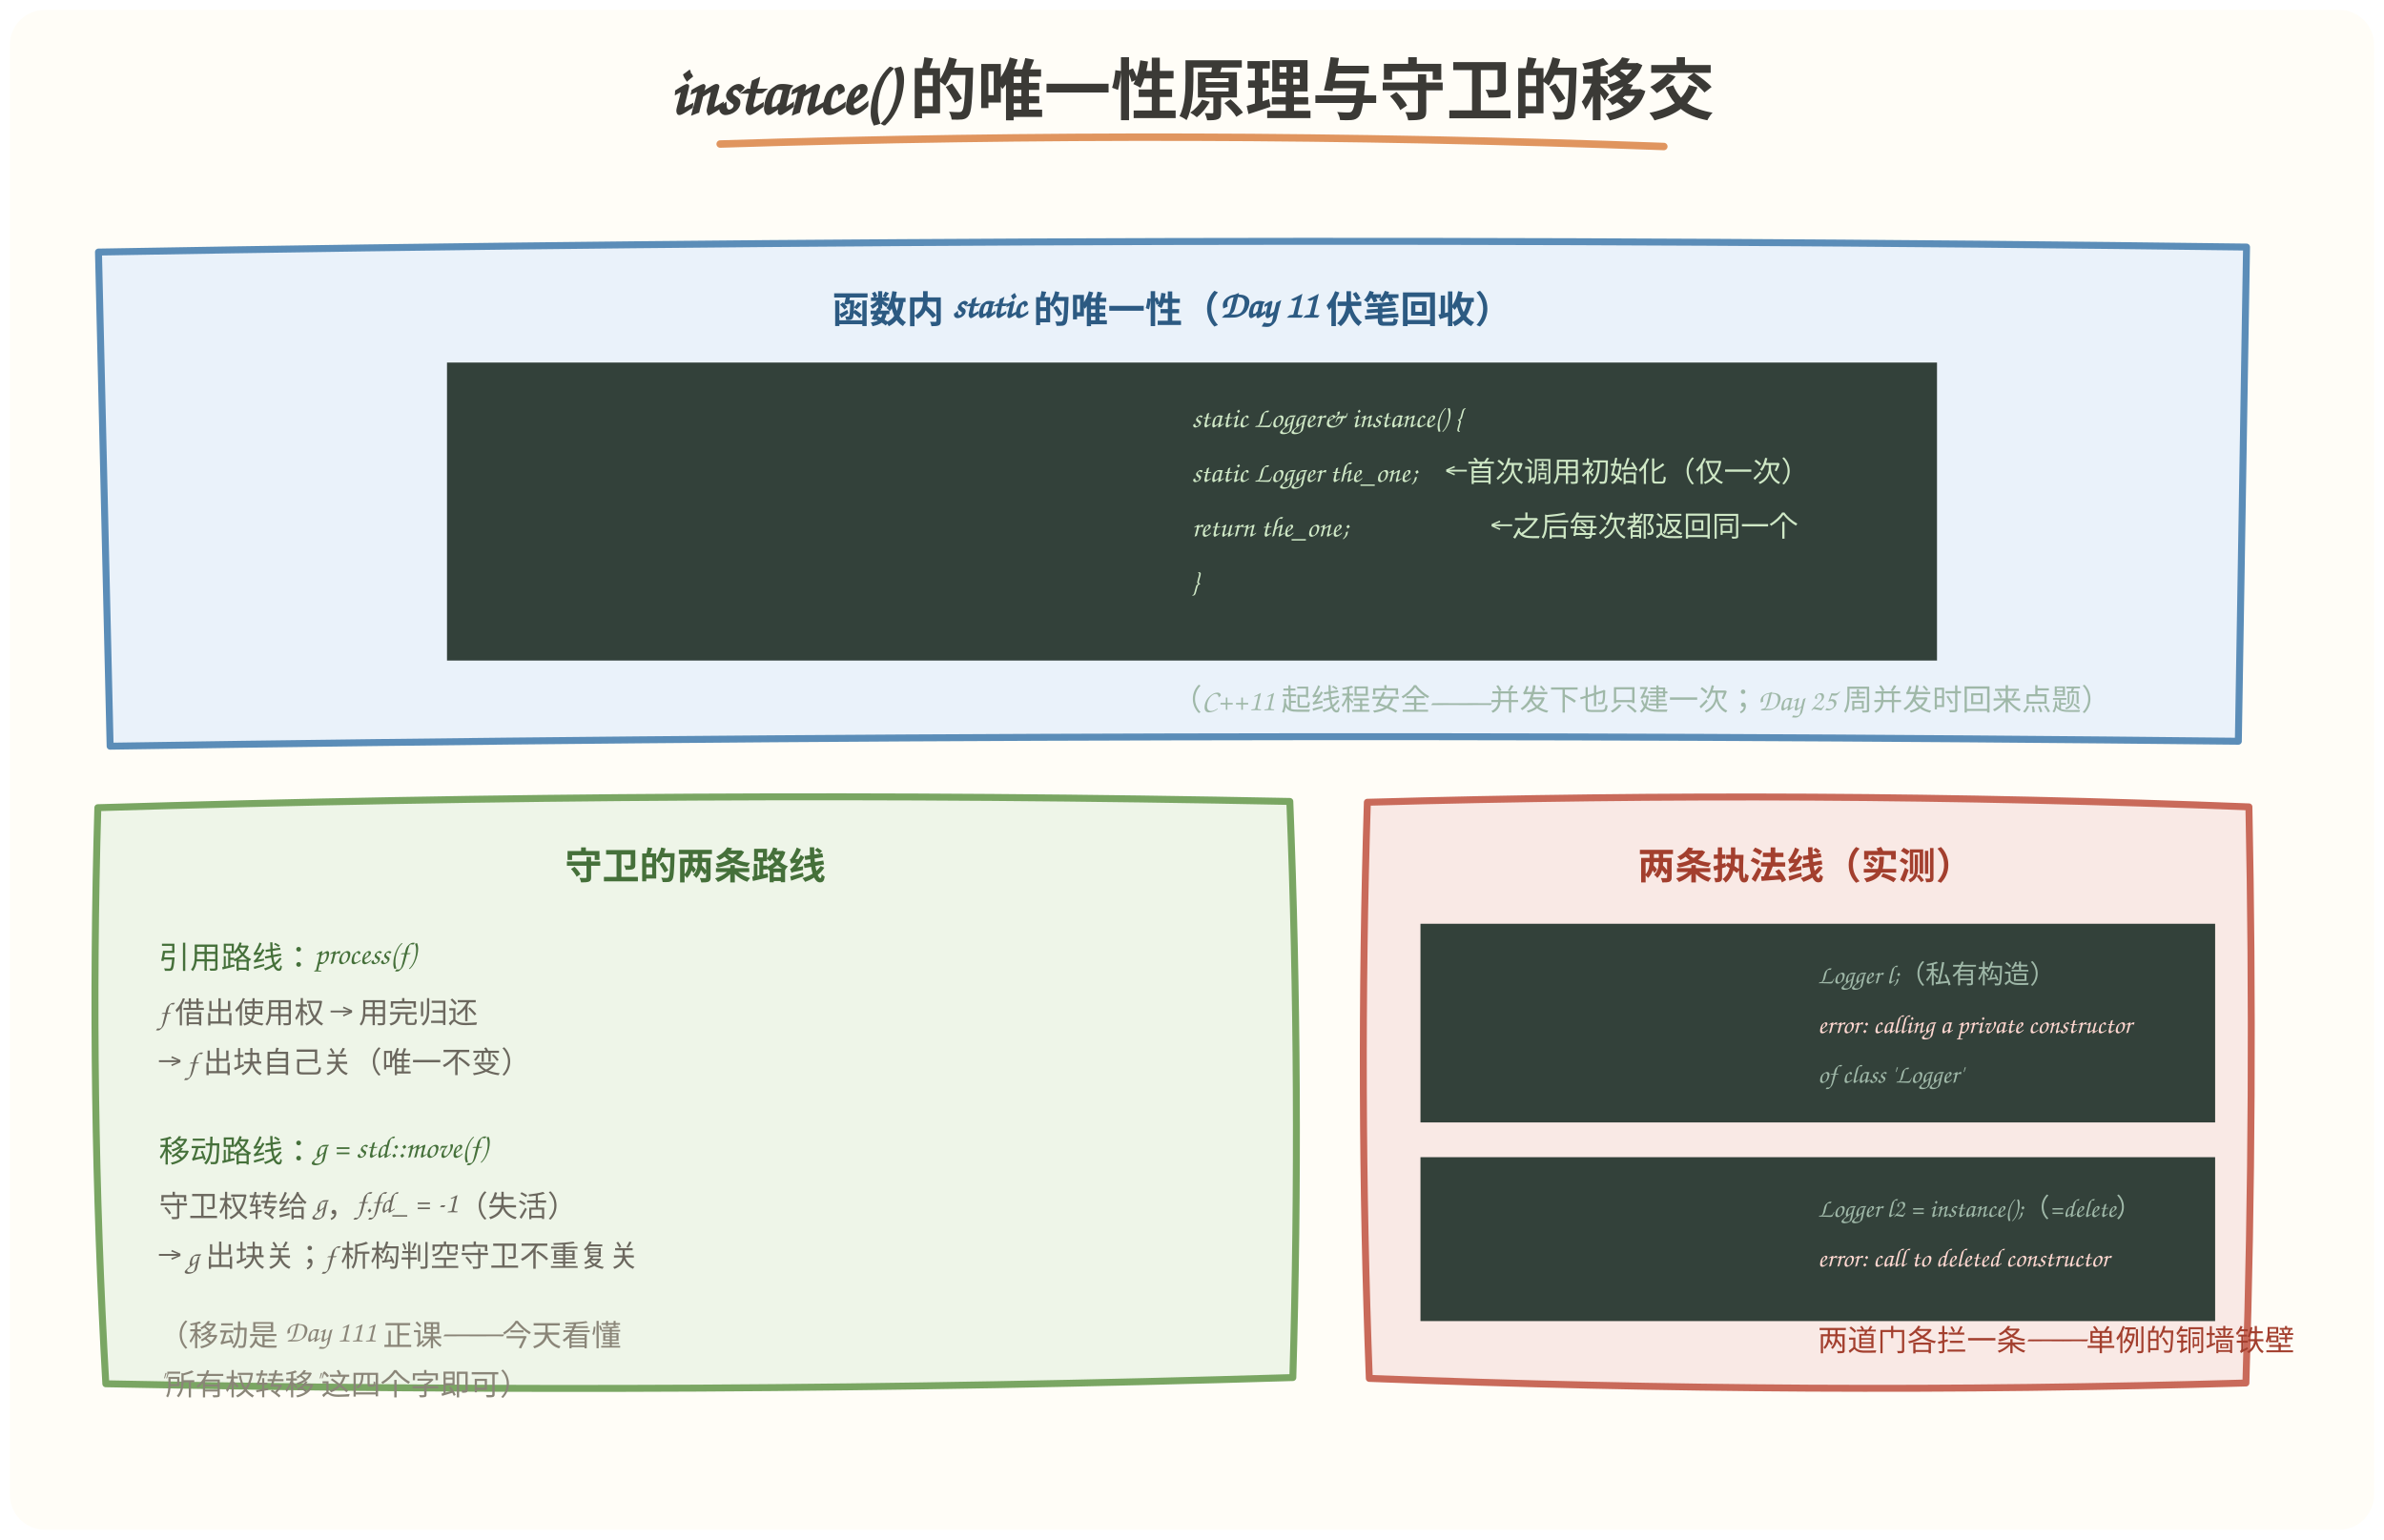
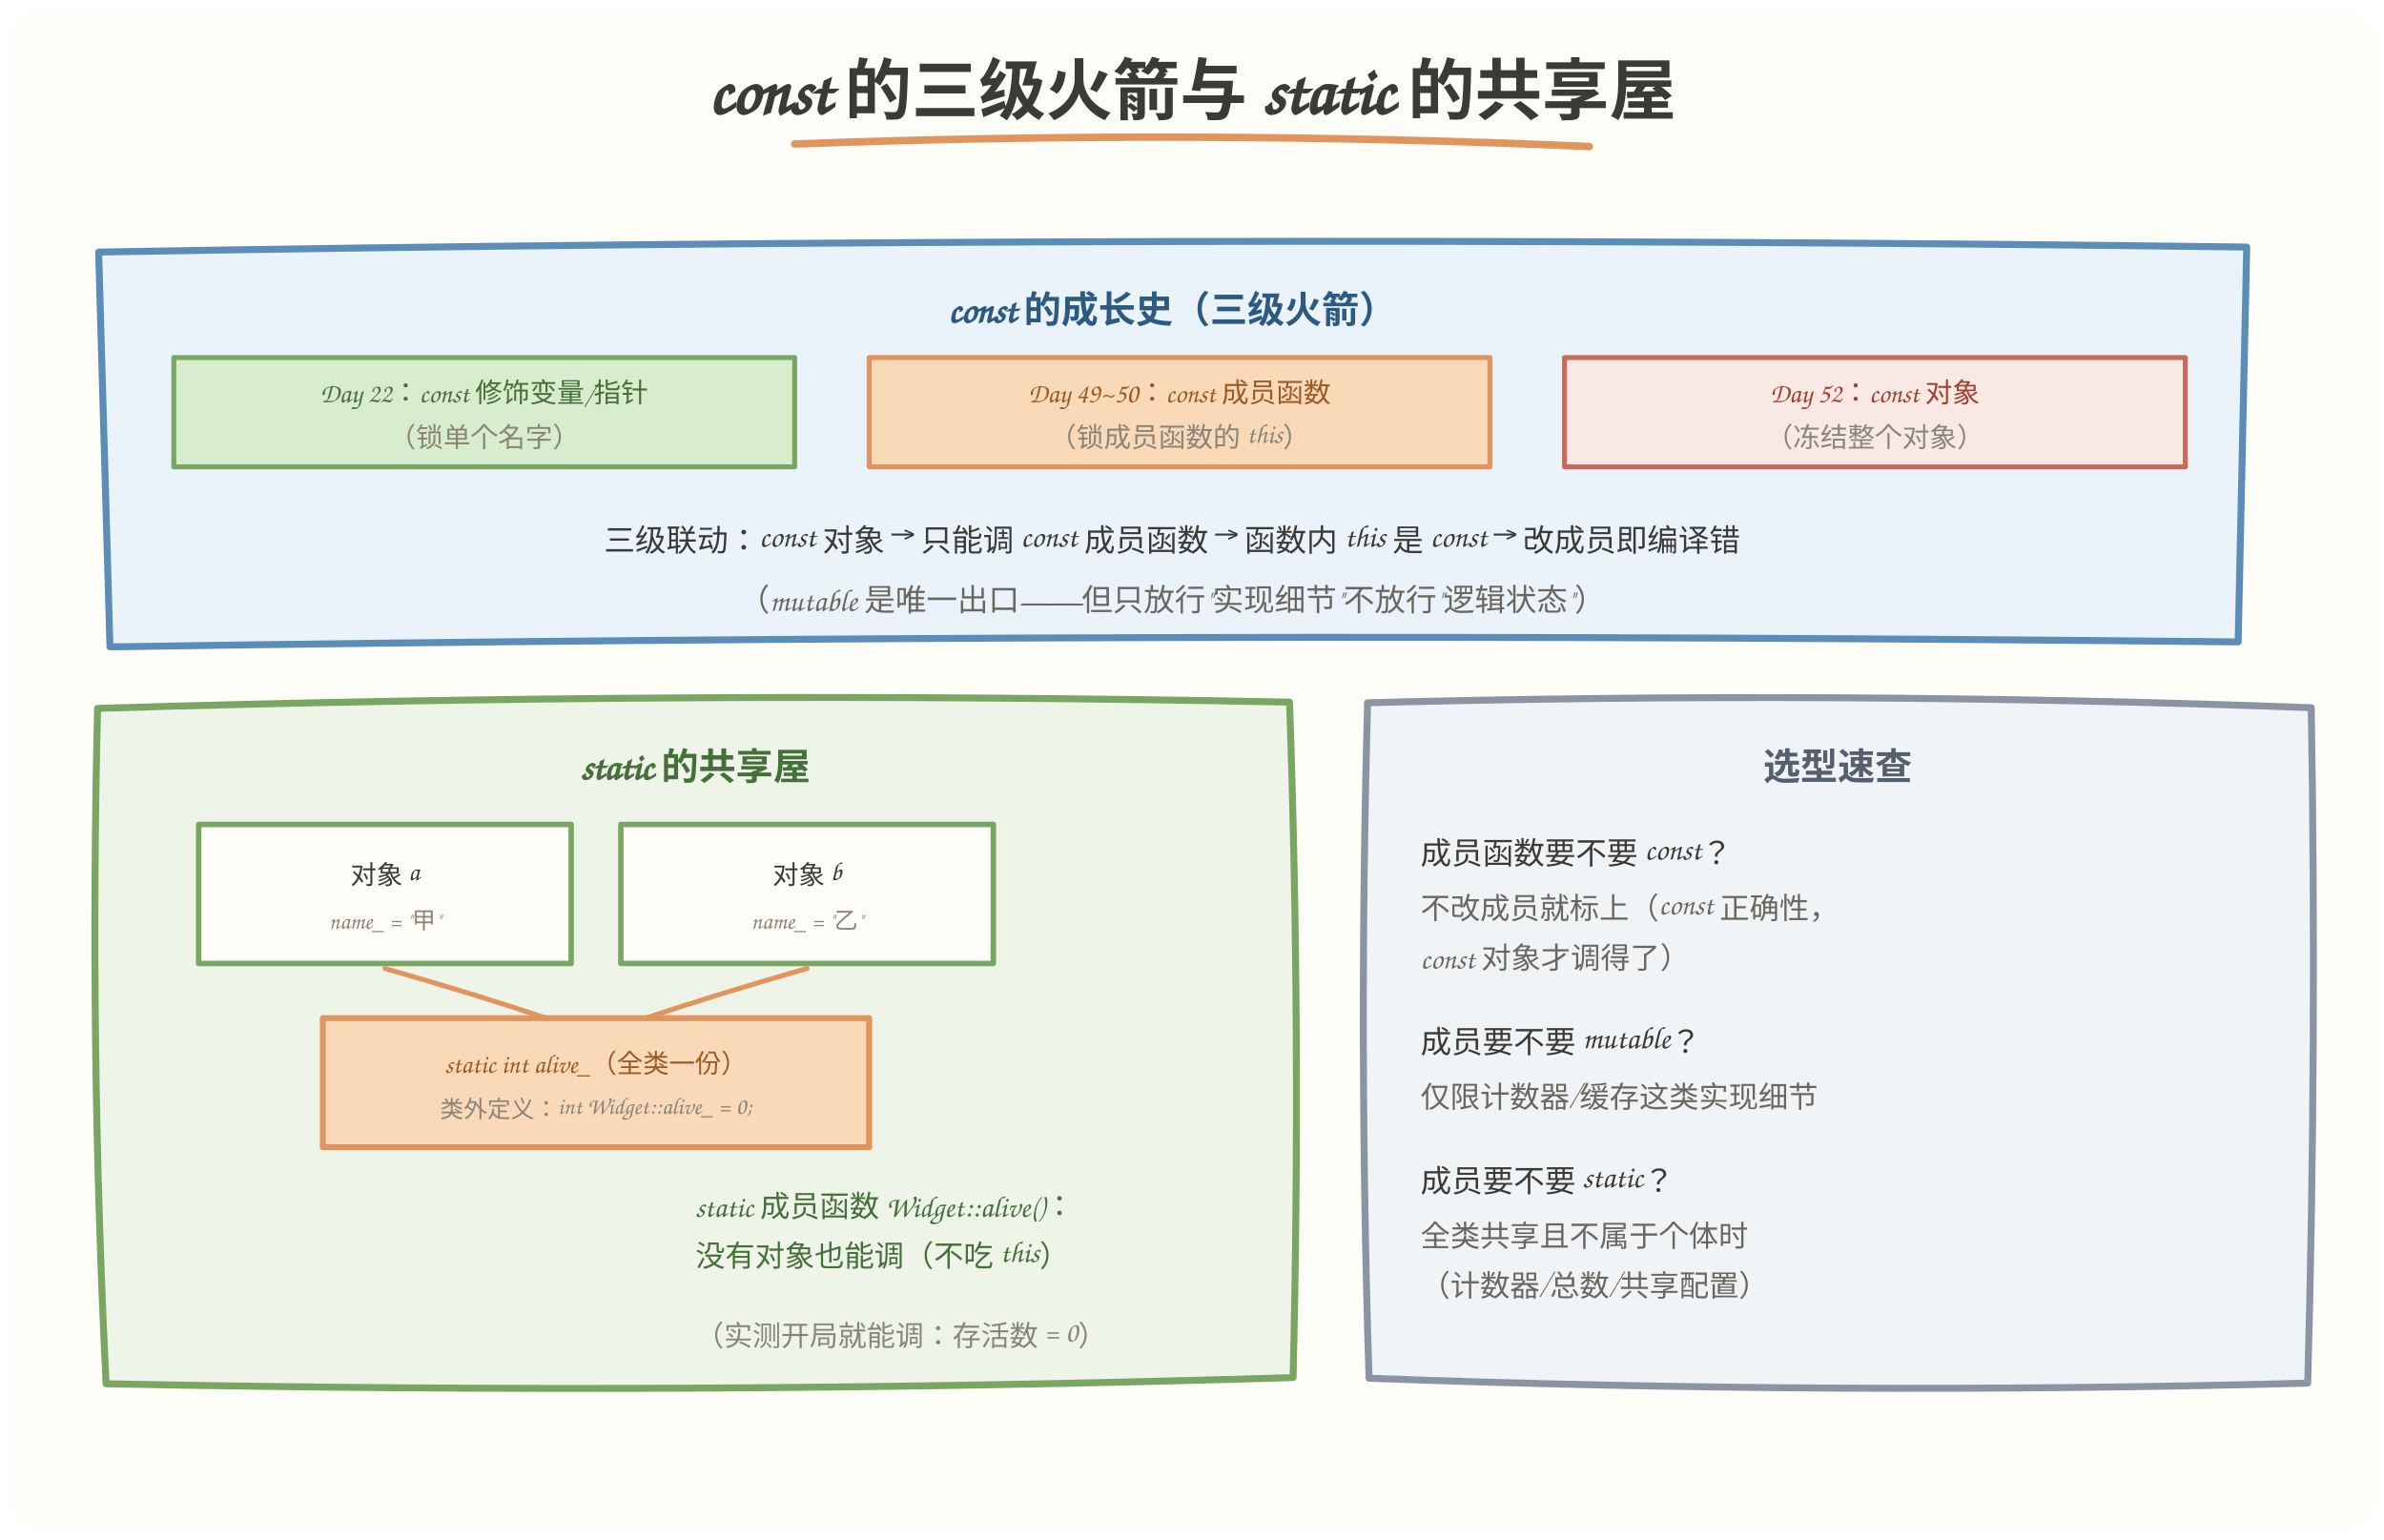
<svg xmlns="http://www.w3.org/2000/svg" viewBox="0 0 960 620" font-family="'Kaiti SC','KaiTi','Comic Sans MS',cursive">
  <rect x="4" y="4" width="952" height="612" rx="14" fill="#fffdf7" />
  <g stroke-linecap="round" stroke-linejoin="round">
-     <text x="480" y="46" text-anchor="middle" font-size="27" font-weight="bold" fill="#3b3a36">instance() 的唯一性原理与守卫的移交</text>
-     <path d="M 290,58 Q 480,52 670,59" fill="none" stroke="#e0955f" stroke-width="3" />
-     <path d="M 40,100 Q 470,94 905,101 L 901,300 Q 470,294 44,299 Z" fill="#eaf2fa" stroke="#5b8db8" stroke-width="2.8" transform="rotate(-0.2 472 200)" />
-     <text x="472" y="130" text-anchor="middle" font-size="15" font-weight="bold" fill="#2c5a82">函数内 static 的唯一性（Day 11 伏笔回收）</text>
-     <rect x="180" y="146" width="600" height="120" fill="#33413a" />
-     <text x="480" y="172" font-size="11.5" fill="#cfe8c6">static Logger&amp; instance() {</text>
-     <text x="480" y="194" font-size="11.5" fill="#cfe8c6">　　static Logger the_one;　←首次调用初始化（仅一次）</text>
-     <text x="480" y="216" font-size="11.5" fill="#cfe8c6">　　return the_one;　　　　　←之后每次都返回同一个</text>
-     <text x="480" y="238" font-size="11.5" fill="#cfe8c6">}</text>
-     <text x="472" y="286" font-size="12" fill="#9fb8a8">（C++11 起线程安全——并发下也只建一次；Day 25 周并发时回来点题）</text>
-     <path d="M 40,324 Q 280,318 520,324 Q 524,440 520,556 Q 280,562 42,556 Q 36,440 40,324 Z" fill="#eef5e8" stroke="#7aa663" stroke-width="2.8" transform="rotate(-0.3 280 440)" />
-     <text x="280" y="354" text-anchor="middle" font-size="15" font-weight="bold" fill="#45703a">守卫的两条路线</text>
-     <text x="64" y="390" font-size="12.5" fill="#45703a">引用路线：process(f)</text>
-     <text x="64" y="412" font-size="12" fill="#6b675e">　f 借出使用权 → 用完归还</text>
-     <text x="64" y="432" font-size="12" fill="#6b675e">　→ f 出块自己关（唯一不变）</text>
-     <text x="64" y="468" font-size="12.5" fill="#45703a">移动路线：g = std::move(f)</text>
-     <text x="64" y="490" font-size="12" fill="#6b675e">　守卫权转给 g，f.fd_ = -1（失活）</text>
-     <text x="64" y="510" font-size="12" fill="#6b675e">　→ g 出块关；f 析构判空守卫不重复关</text>
-     <text x="64" y="542" font-size="12" fill="#8a8578">（移动是 Day 111 正课——今天看懂</text>
-     <text x="64" y="560" font-size="12" fill="#8a8578">　"所有权转移"这四个字即可）</text>
-     <path d="M 550,324 Q 730,318 905,324 Q 908,440 905,556 Q 730,562 552,556 Q 547,440 550,324 Z" fill="#f9e9e5" stroke="#c96a5a" stroke-width="2.8" transform="rotate(0.3 727 440)" />
-     <text x="727" y="354" text-anchor="middle" font-size="15" font-weight="bold" fill="#a33f2e">两条执法线（实测）</text>
-     <rect x="572" y="372" width="320" height="80" fill="#33413a" />
-     <text x="732" y="396" font-size="10.5" fill="#9fb8a8">Logger l;（私有构造）</text>
-     <text x="732" y="416" font-size="10.5" fill="#ffd7d0">error: calling a private constructor</text>
-     <text x="732" y="436" font-size="10.5" fill="#9fb8a8">　of class 'Logger'</text>
-     <rect x="572" y="466" width="320" height="66" fill="#33413a" />
-     <text x="732" y="490" font-size="10.5" fill="#9fb8a8">Logger l2 = instance();（=delete）</text>
-     <text x="732" y="510" font-size="10.5" fill="#ffd7d0">error: call to deleted constructor</text>
-     <text x="732" y="544" font-size="12" fill="#a33f2e">两道门各拦一条——单例的铜墙铁壁</text>
+     <text x="480" y="46" text-anchor="middle" font-size="27" font-weight="bold" fill="#3b3a36">const 的三级火箭与 static 的共享屋</text>
+     <path d="M 320,58 Q 480,52 640,59" fill="none" stroke="#e0955f" stroke-width="3" />
+     <path d="M 40,100 Q 470,94 905,101 L 901,260 Q 470,254 44,259 Z" fill="#eaf2fa" stroke="#5b8db8" stroke-width="2.8" transform="rotate(-0.2 472 180)" />
+     <text x="472" y="130" text-anchor="middle" font-size="15" font-weight="bold" fill="#2c5a82">const 的成长史（三级火箭）</text>
+     <rect x="70" y="144" width="250" height="44" fill="#d8ecce" stroke="#7aa663" stroke-width="2" />
+     <text x="195" y="162" text-anchor="middle" font-size="11" fill="#45703a">Day 22：const 修饰变量/指针</text>
+     <text x="195" y="180" text-anchor="middle" font-size="11" fill="#8a8578">（锁单个名字）</text>
+     <rect x="350" y="144" width="250" height="44" fill="#f9d9b8" stroke="#e0955f" stroke-width="2" />
+     <text x="475" y="162" text-anchor="middle" font-size="11" fill="#9c5a22">Day 49~50：const 成员函数</text>
+     <text x="475" y="180" text-anchor="middle" font-size="11" fill="#8a8578">（锁成员函数的 this）</text>
+     <rect x="630" y="144" width="250" height="44" fill="#f9e9e5" stroke="#c96a5a" stroke-width="2" />
+     <text x="755" y="162" text-anchor="middle" font-size="11" fill="#a33f2e">Day 52：const 对象</text>
+     <text x="755" y="180" text-anchor="middle" font-size="11" fill="#8a8578">（冻结整个对象）</text>
+     <text x="472" y="222" text-anchor="middle" font-size="12.5" fill="#3b3a36">三级联动：const 对象 → 只能调 const 成员函数 → 函数内 this 是 const → 改成员即编译错</text>
+     <text x="472" y="246" text-anchor="middle" font-size="12.5" fill="#6b675e">（mutable 是唯一出口——但只放行"实现细节"不放行"逻辑状态"）</text>
+     <path d="M 40,284 Q 280,278 520,284 Q 524,420 520,556 Q 280,562 42,556 Q 36,420 40,284 Z" fill="#eef5e8" stroke="#7aa663" stroke-width="2.8" transform="rotate(-0.3 280 420)" />
+     <text x="280" y="314" text-anchor="middle" font-size="15" font-weight="bold" fill="#45703a">static 的共享屋</text>
+     <rect x="80" y="332" width="150" height="56" fill="#fffdf7" stroke="#7aa663" stroke-width="2.2" />
+     <text x="155" y="356" text-anchor="middle" font-size="10.5" fill="#3b3a36">对象 a</text>
+     <text x="155" y="374" text-anchor="middle" font-size="9.5" fill="#8a8578">name_ = "甲"</text>
+     <rect x="250" y="332" width="150" height="56" fill="#fffdf7" stroke="#7aa663" stroke-width="2.2" />
+     <text x="325" y="356" text-anchor="middle" font-size="10.5" fill="#3b3a36">对象 b</text>
+     <text x="325" y="374" text-anchor="middle" font-size="9.5" fill="#8a8578">name_ = "乙"</text>
+     <rect x="130" y="410" width="220" height="52" fill="#f9d9b8" stroke="#e0955f" stroke-width="2.4" />
+     <text x="240" y="432" text-anchor="middle" font-size="10.5" fill="#9c5a22">static int alive_（全类一份）</text>
+     <text x="240" y="450" text-anchor="middle" font-size="9.5" fill="#8a8578">类外定义：int Widget::alive_ = 0;</text>
+     <path d="M 155,390 Q 190,400 220,410" fill="none" stroke="#e0955f" stroke-width="2" />
+     <path d="M 325,390 Q 290,400 260,410" fill="none" stroke="#e0955f" stroke-width="2" />
+     <text x="280" y="490" font-size="12" fill="#45703a">static 成员函数 Widget::alive()：</text>
+     <text x="280" y="510" font-size="12" fill="#45703a">没有对象也能调（不吃 this）</text>
+     <text x="280" y="542" font-size="11.5" fill="#8a8578">（实测开局就能调：存活数 = 0）</text>
+     <path d="M 550,284 Q 740,278 930,284 Q 933,420 930,556 Q 740,562 552,556 Q 547,420 550,284 Z" fill="#f1f4f7" stroke="#8a94a3" stroke-width="2.8" transform="rotate(0.3 740 420)" />
+     <text x="740" y="314" text-anchor="middle" font-size="15" font-weight="bold" fill="#55606e">选型速查</text>
+     <text x="572" y="348" font-size="12.5" fill="#3b3a36">成员函数要不要 const？</text>
+     <text x="572" y="370" font-size="12" fill="#6b675e">不改成员就标上（const 正确性，</text>
+     <text x="572" y="390" font-size="12" fill="#6b675e">　const 对象才调得了）</text>
+     <text x="572" y="424" font-size="12.5" fill="#3b3a36">成员要不要 mutable？</text>
+     <text x="572" y="446" font-size="12" fill="#6b675e">仅限计数器/缓存这类实现细节</text>
+     <text x="572" y="480" font-size="12.5" fill="#3b3a36">成员要不要 static？</text>
+     <text x="572" y="502" font-size="12" fill="#6b675e">全类共享且不属于个体时</text>
+     <text x="572" y="522" font-size="12" fill="#6b675e">　（计数器/总数/共享配置）</text>
  </g>
</svg>
